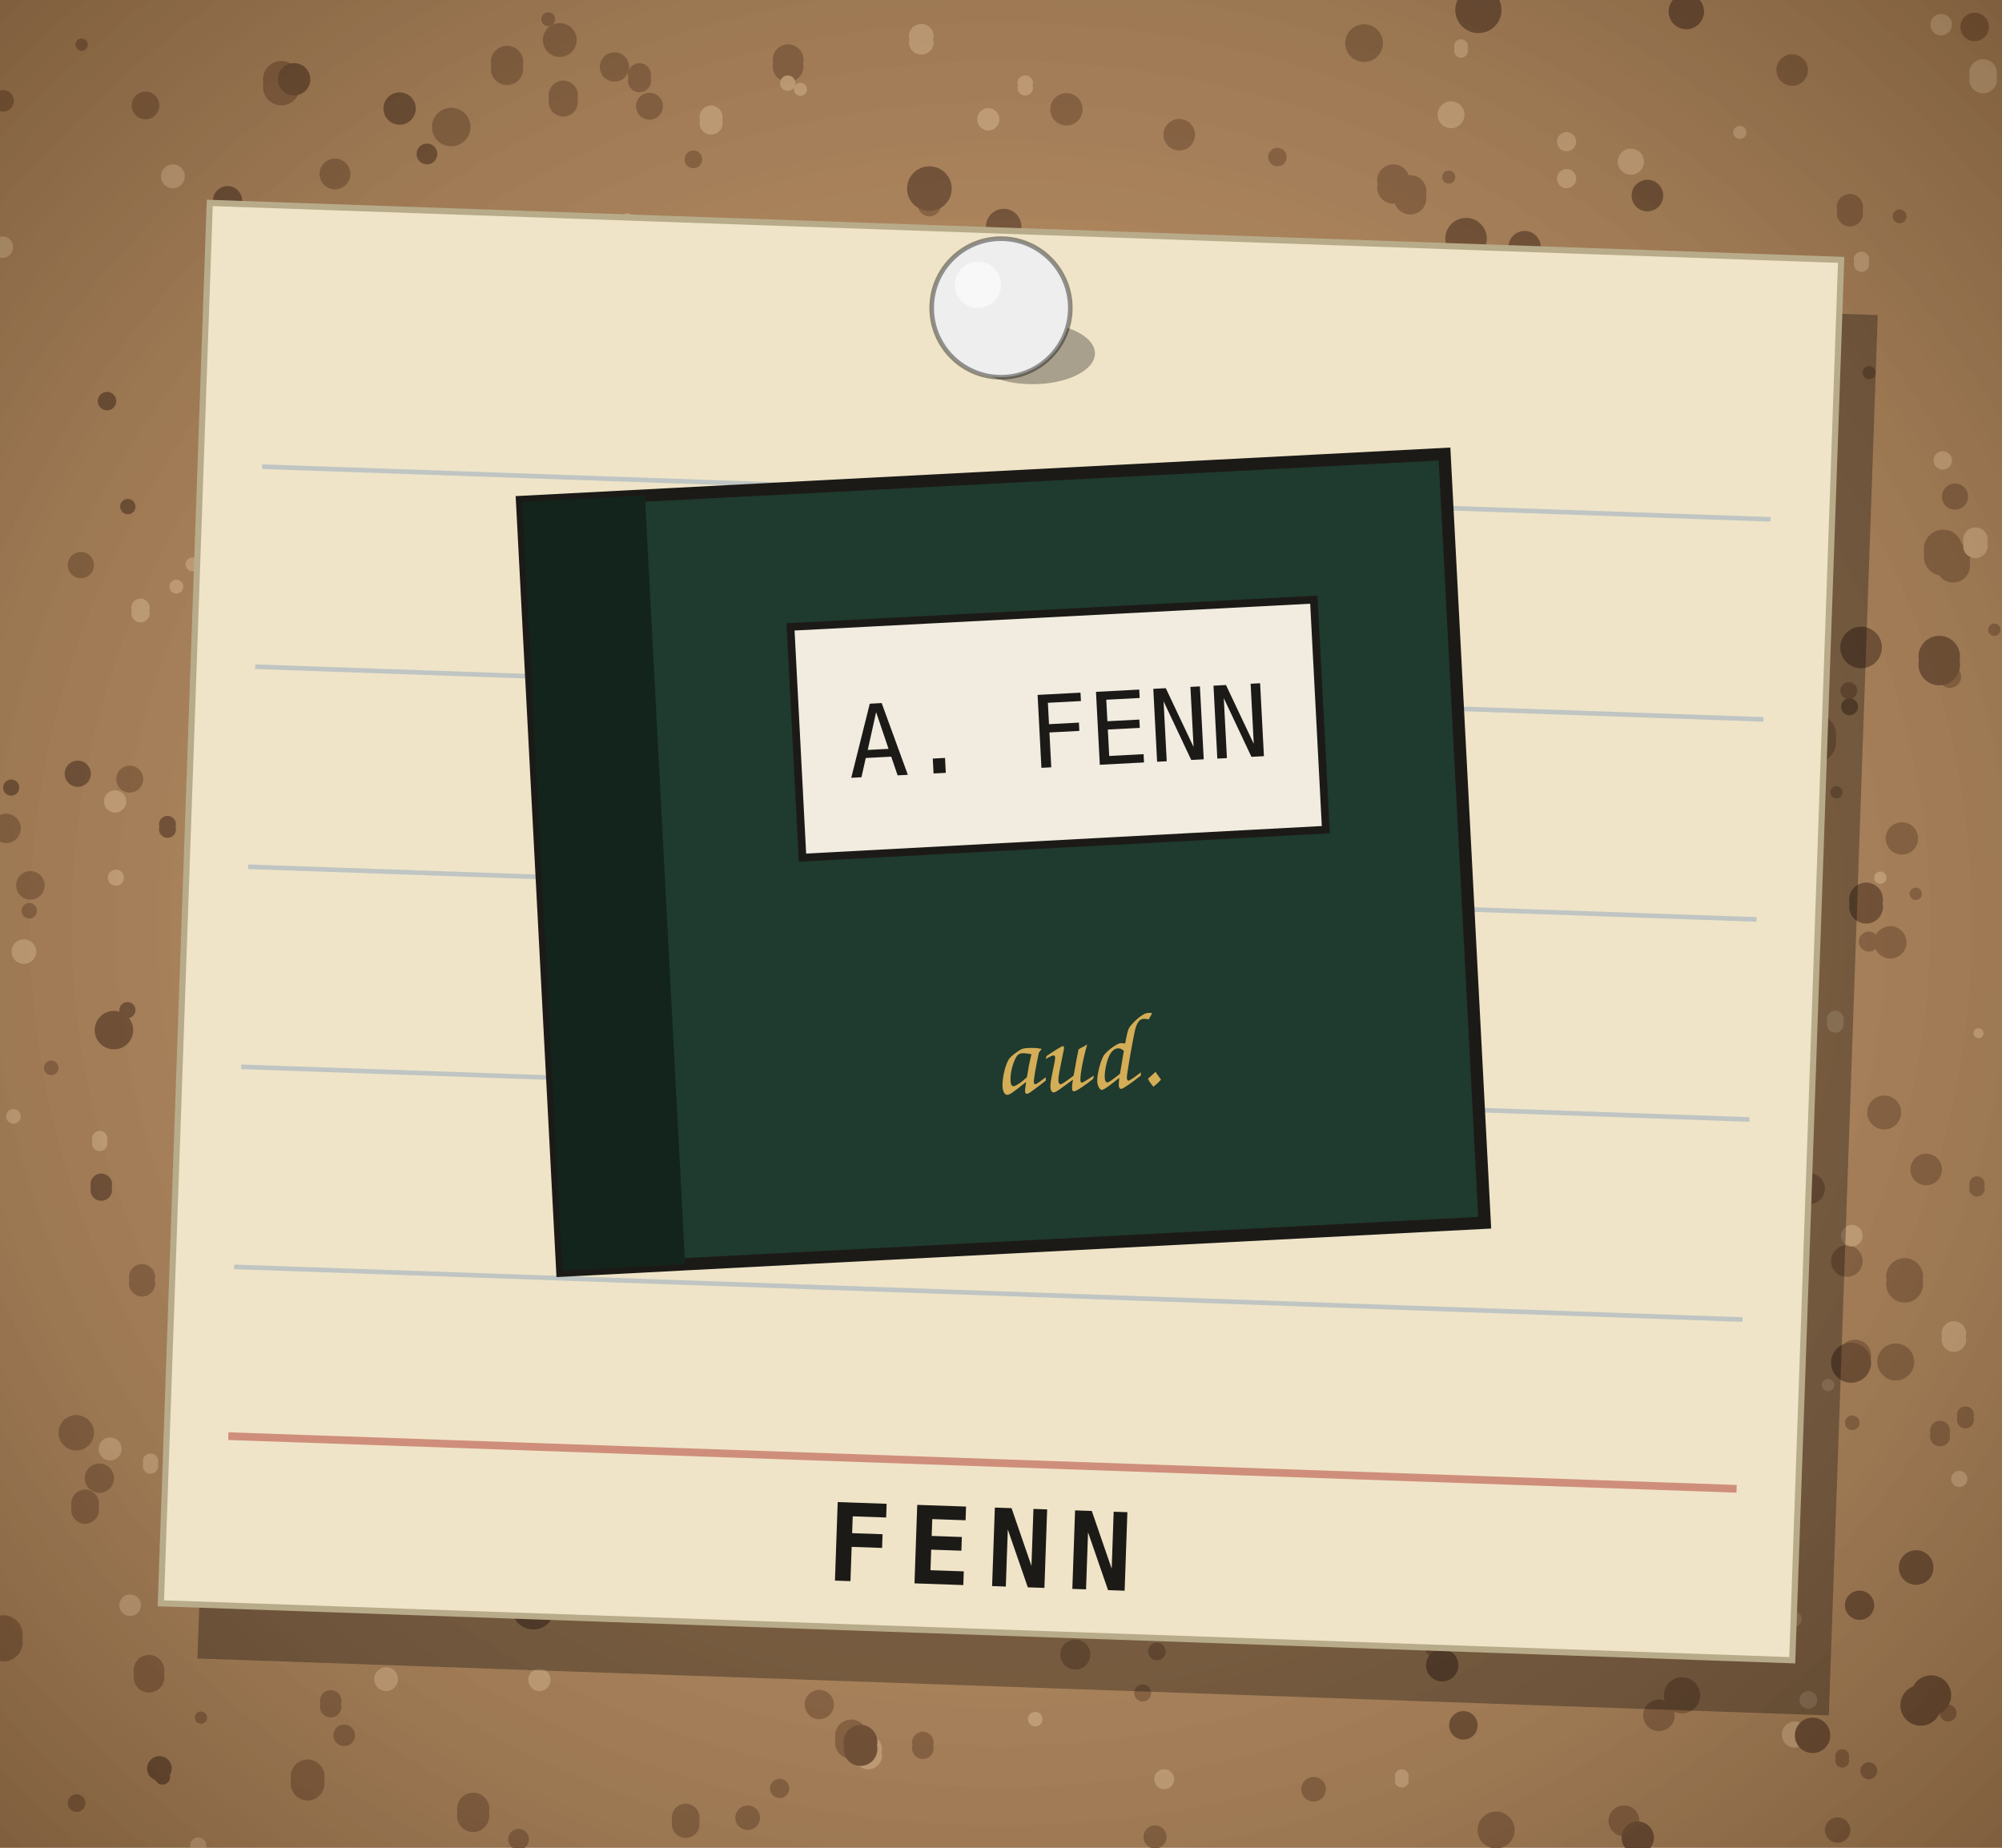
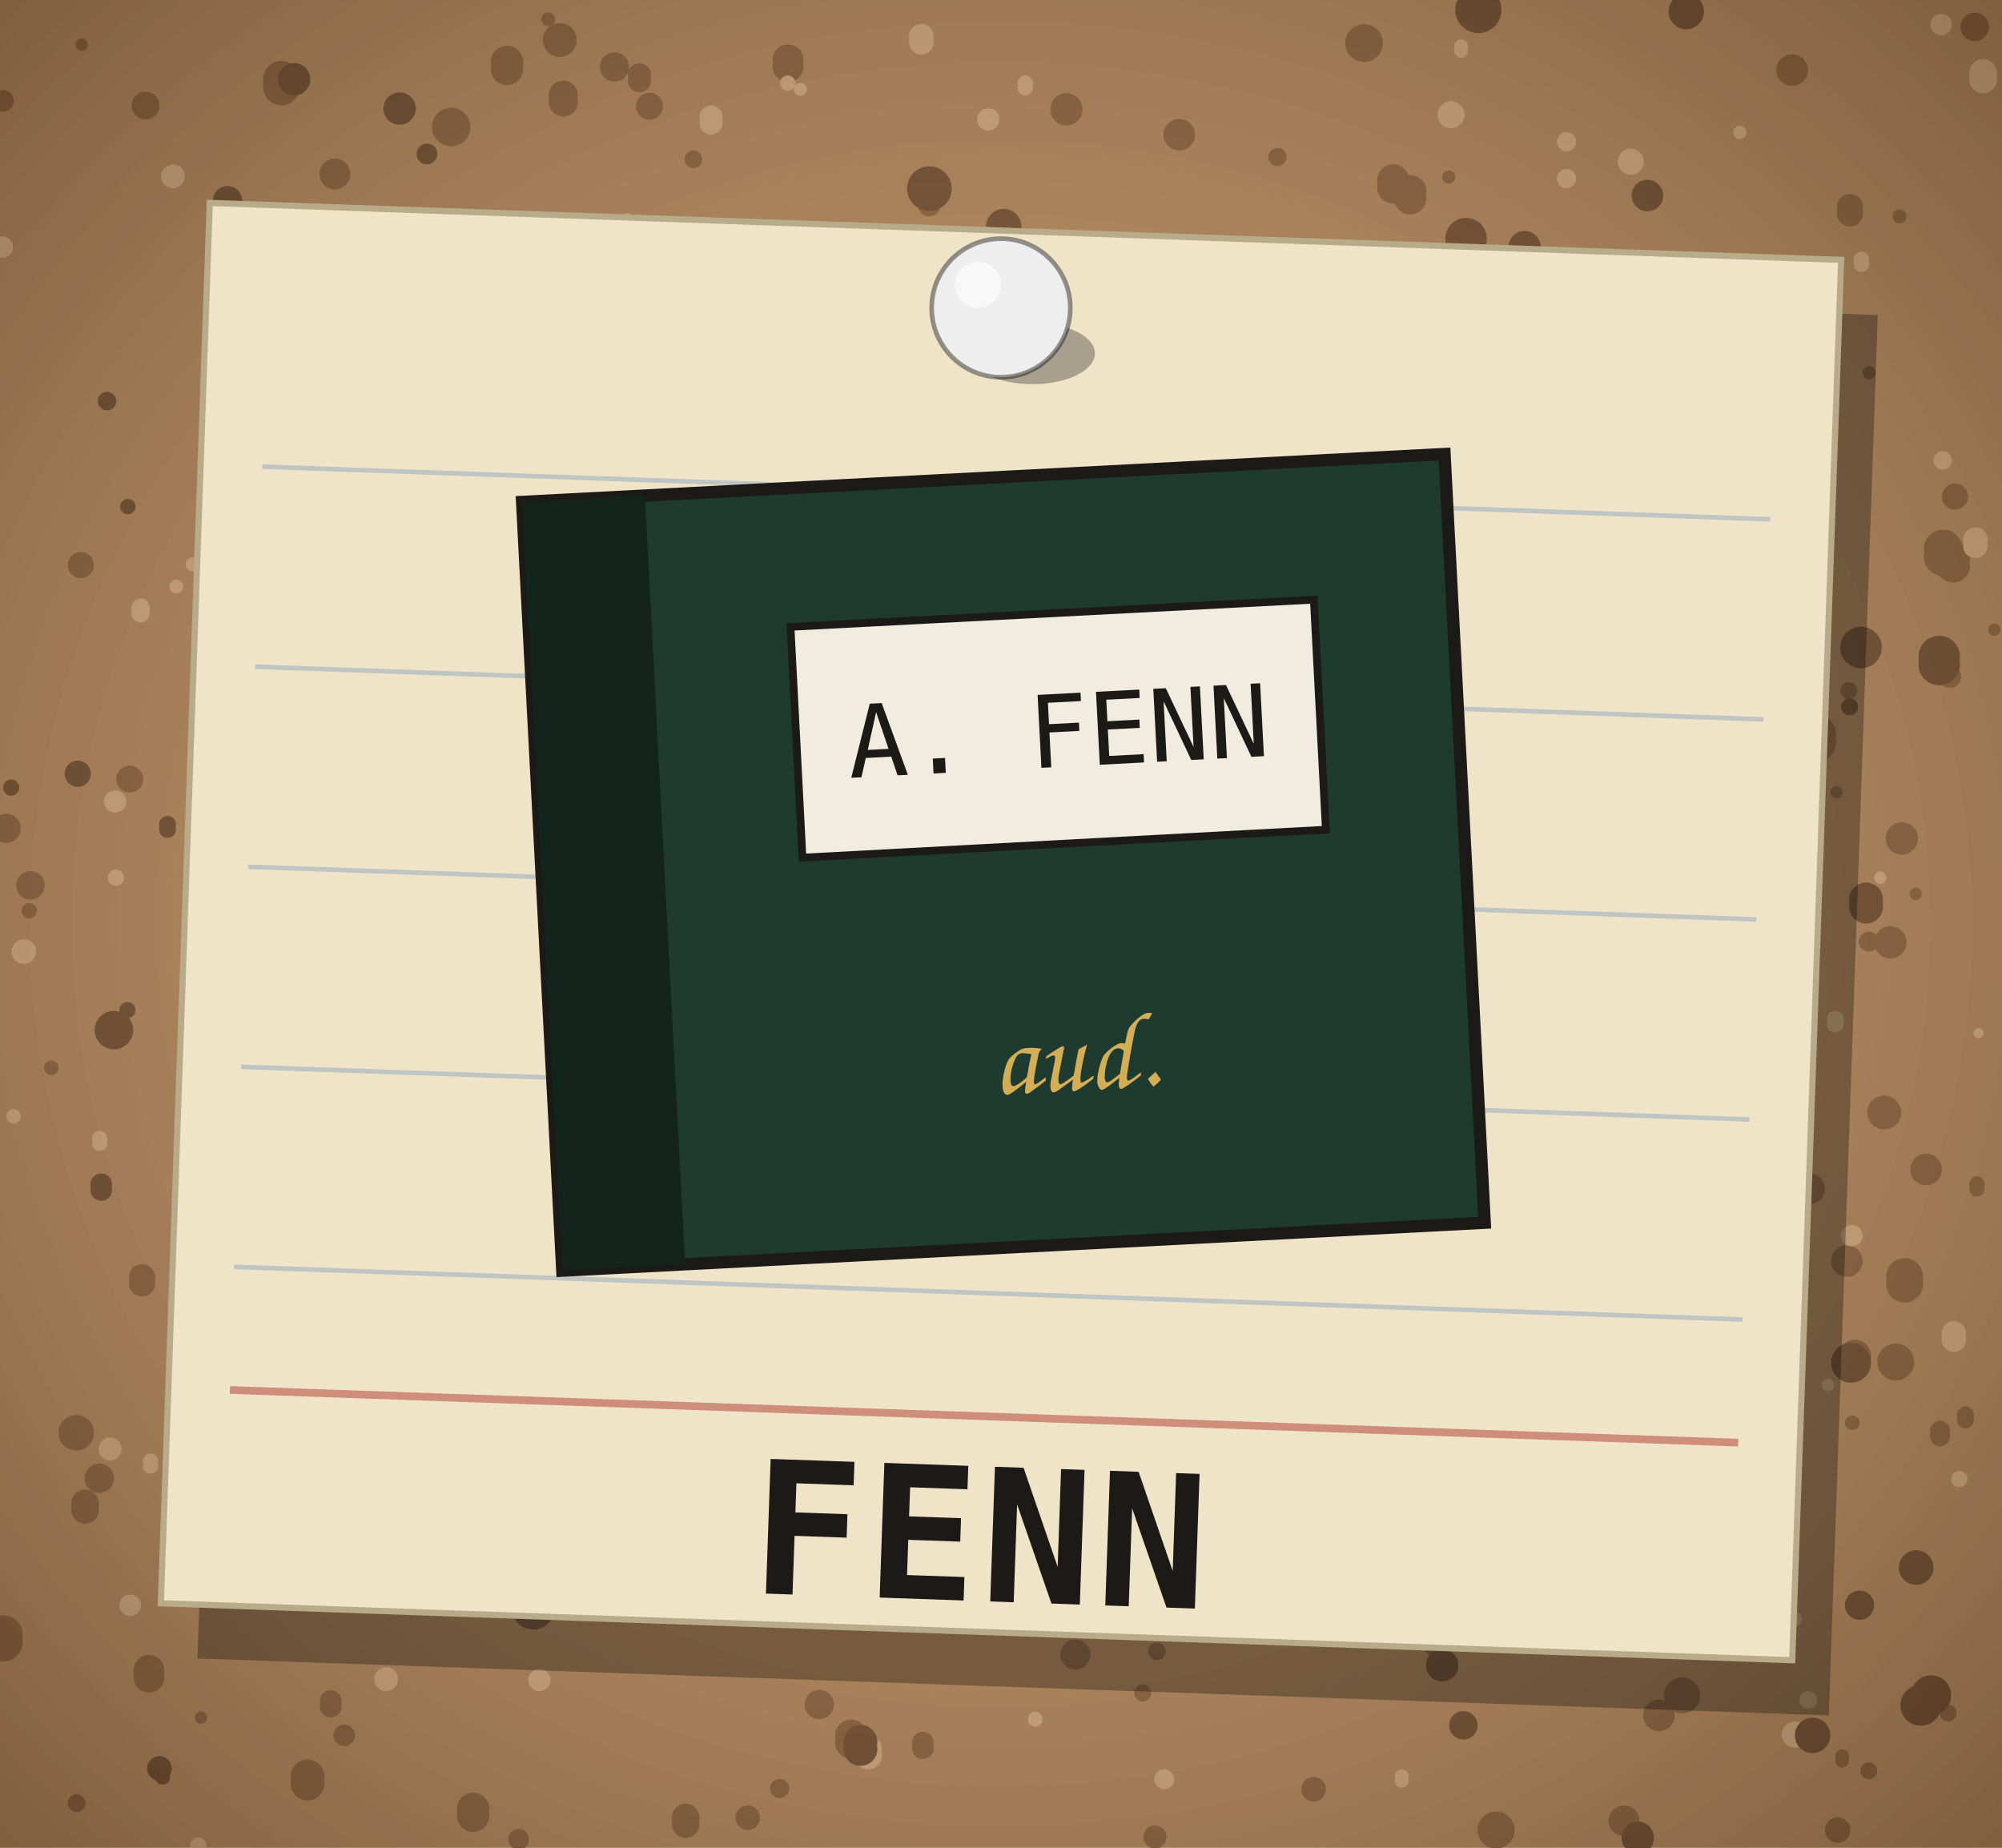
<svg xmlns="http://www.w3.org/2000/svg" viewBox="0 0 260 240" width="260" height="240" role="img" aria-labelledby="pin-fenn-t pin-fenn-d">
  <defs>
    <radialGradient id="pin-fenn-rg1" cx="0.5" cy="0.5" r="0.8">
      <stop offset="0%" stop-color="#fff" stop-opacity="0.1" />
      <stop offset="100%" stop-color="#000" stop-opacity="0.4" />
    </radialGradient>
  </defs>
  <rect x="0" y="0" width="260" height="240" fill="#b5824e" />
  <path d="M147.3,219.9a1.1,1.1 0 1,0 2.2,0a1.1,1.1 0 1,0 -2.2,0M56.1,16.5a2.5,2.5 0 1,0 5,0a2.5,2.5 0 1,0 -5,0M186.4,159a1.8,1.8 0 1,0 3.5,0a1.8,1.8 0 1,0 -3.5,0M142.7,68.5a0.9,0.9 0 1,0 1.7,0a0.9,0.9 0 1,0 -1.7,0M91,183.2a1.7,1.7 0 1,0 3.5,0a1.7,1.7 0 1,0 -3.5,0M132.7,139.5a1.8,1.8 0 1,0 3.5,0a1.8,1.8 0 1,0 -3.5,0M136.4,14.2a2.1,2.1 0 1,0 4.2,0a2.1,2.1 0 1,0 -4.2,0M126.8,148.8a2.3,2.3 0 1,0 4.5,0a2.3,2.3 0 1,0 -4.5,0M245,166.3a2.4,2.4 0 1,0 4.7,0a2.4,2.4 0 1,0 -4.7,0M255.8,154.1a1,1 0 1,0 1.9,0a1,1 0 1,0 -1.9,0M42.3,39.8a1.2,1.2 0 1,0 2.4,0a1.2,1.2 0 1,0 -2.4,0M199.5,167.7a1.4,1.4 0 1,0 2.9,0a1.4,1.4 0 1,0 -2.9,0M161.3,82.5a0.9,0.9 0 1,0 1.8,0a0.9,0.9 0 1,0 -1.8,0M100,232.3a1.2,1.2 0 1,0 2.5,0a1.2,1.2 0 1,0 -2.5,0M2.8,118.3a1,1 0 1,0 2,0a1,1 0 1,0 -2,0M197.5,79.3a1.7,1.7 0 1,0 3.4,0a1.7,1.7 0 1,0 -3.4,0M70.3,2.5a0.9,0.9 0 1,0 1.8,0a0.9,0.9 0 1,0 -1.8,0M101.3,31.4a1.9,1.9 0 1,0 3.9,0a1.9,1.9 0 1,0 -3.9,0M36.2,49.5a2,2 0 1,0 4,0a2,2 0 1,0 -4,0M52.7,36.5a1,1 0 1,0 2.1,0a1,1 0 1,0 -2.1,0M237.7,102.9a0.8,0.8 0 1,0 1.6,0a0.8,0.8 0 1,0 -1.6,0M118.5,226.7a1.4,1.4 0 1,0 2.7,0a1.4,1.4 0 1,0 -2.7,0M60.1,130.6a2.3,2.3 0 1,0 4.7,0a2.3,2.3 0 1,0 -4.7,0M109.5,144.1a0.8,0.8 0 1,0 1.7,0a0.8,0.8 0 1,0 -1.7,0M47.3,193.3a1.3,1.3 0 1,0 2.5,0a1.3,1.3 0 1,0 -2.5,0M160.5,120.6a1.8,1.8 0 1,0 3.7,0a1.8,1.8 0 1,0 -3.7,0M94.1,118.9a1.4,1.4 0 1,0 2.8,0a1.4,1.4 0 1,0 -2.8,0M249.9,71.8a2.5,2.5 0 1,0 4.9,0a2.5,2.5 0 1,0 -4.9,0M38.6,188.3a1.7,1.7 0 1,0 3.3,0a1.7,1.7 0 1,0 -3.3,0M95.1,96.4a2.3,2.3 0 1,0 4.5,0a2.3,2.3 0 1,0 -4.5,0M118.8,100.5a1.6,1.6 0 1,0 3.2,0a1.6,1.6 0 1,0 -3.2,0M-1.1,107.6a1.9,1.9 0 1,0 3.8,0a1.9,1.9 0 1,0 -3.8,0M229,141.7a1.1,1.1 0 1,0 2.2,0a1.1,1.1 0 1,0 -2.2,0M8.8,234.2a1.1,1.1 0 1,0 2.3,0a1.1,1.1 0 1,0 -2.3,0M41.8,60.9a1.5,1.5 0 1,0 2.9,0a1.5,1.5 0 1,0 -2.9,0M209.7,193.7a2,2 0 1,0 4,0a2,2 0 1,0 -4,0M35.8,160.2a2.1,2.1 0 1,0 4.1,0a2.1,2.1 0 1,0 -4.1,0M46.4,103.1a1.2,1.2 0 1,0 2.3,0a1.2,1.2 0 1,0 -2.3,0M182.3,65.9a1.9,1.9 0 1,0 3.8,0a1.9,1.9 0 1,0 -3.8,0M92.6,43.9a1.3,1.3 0 1,0 2.7,0a1.3,1.3 0 1,0 -2.7,0M21.7,197a1.5,1.5 0 1,0 3,0a1.5,1.5 0 1,0 -3,0M242.5,144.5a2.2,2.2 0 1,0 4.4,0a2.2,2.2 0 1,0 -4.4,0M237.8,163.8a2,2 0 1,0 4.1,0a2,2 0 1,0 -4.1,0M41.6,221.3a1.4,1.4 0 1,0 2.7,0a1.4,1.4 0 1,0 -2.7,0M41.5,22.6a2,2 0 1,0 4,0a2,2 0 1,0 -4,0M219.9,71.9a0.8,0.8 0 1,0 1.7,0a0.8,0.8 0 1,0 -1.7,0M230.7,9.1a2,2 0 1,0 4.1,0a2,2 0 1,0 -4.1,0M183.8,164.6a2,2 0 1,0 4.1,0a2,2 0 1,0 -4.1,0M205.6,36.4a2.3,2.3 0 1,0 4.6,0a2.3,2.3 0 1,0 -4.6,0M216.1,220.2a2.3,2.3 0 1,0 4.7,0a2.3,2.3 0 1,0 -4.7,0M152.7,44.5a2.1,2.1 0 1,0 4.2,0a2.1,2.1 0 1,0 -4.2,0M169,232.4a1.6,1.6 0 1,0 3.2,0a1.6,1.6 0 1,0 -3.2,0M232.7,81.8a1,1 0 1,0 1.9,0a1,1 0 1,0 -1.9,0M189.5,75.5a1.6,1.6 0 1,0 3.2,0a1.6,1.6 0 1,0 -3.2,0M132.1,194a1.2,1.2 0 1,0 2.3,0a1.2,1.2 0 1,0 -2.3,0M100.8,95a1.8,1.8 0 1,0 3.6,0a1.8,1.8 0 1,0 -3.6,0M121.7,179.4a1.8,1.8 0 1,0 3.7,0a1.8,1.8 0 1,0 -3.7,0M84.6,79.8a1.6,1.6 0 1,0 3.2,0a1.6,1.6 0 1,0 -3.2,0M9.8,5.8a0.8,0.8 0 1,0 1.6,0a0.8,0.8 0 1,0 -1.6,0M76.4,135a1.6,1.6 0 1,0 3.2,0a1.6,1.6 0 1,0 -3.2,0M254.6,3.5a1.8,1.8 0 1,0 3.7,0a1.8,1.8 0 1,0 -3.7,0M155.8,38.8a1.5,1.5 0 1,0 3,0a1.5,1.5 0 1,0 -3,0M67.6,159.8a2.3,2.3 0 1,0 4.6,0a2.3,2.3 0 1,0 -4.6,0M159.6,108.4a2,2 0 1,0 4,0a2,2 0 1,0 -4,0M34.2,10.8a2.4,2.4 0 1,0 4.7,0a2.4,2.4 0 1,0 -4.7,0M39.1,159.8a1.3,1.3 0 1,0 2.6,0a1.3,1.3 0 1,0 -2.6,0M239,89.7a1.1,1.1 0 1,0 2.2,0a1.1,1.1 0 1,0 -2.2,0M108.5,225.9a2.1,2.1 0 1,0 4.1,0a2.1,2.1 0 1,0 -4.1,0M84.5,171a1.8,1.8 0 1,0 3.6,0a1.8,1.8 0 1,0 -3.6,0M258.2,81.8a0.8,0.8 0 1,0 1.6,0a0.8,0.8 0 1,0 -1.6,0M68.6,36.7a1.4,1.4 0 1,0 2.7,0a1.4,1.4 0 1,0 -2.7,0M233.3,95.9a2.6,2.6 0 1,0 5.1,0a2.6,2.6 0 1,0 -5.1,0M65.2,200.2a1.3,1.3 0 1,0 2.6,0a1.3,1.3 0 1,0 -2.6,0M187.3,23a0.8,0.8 0 1,0 1.7,0a0.8,0.8 0 1,0 -1.7,0M91,123.1a1.5,1.5 0 1,0 3,0a1.5,1.5 0 1,0 -3,0M119.2,26.6a1.5,1.5 0 1,0 3,0a1.5,1.5 0 1,0 -3,0M125.9,44.4a1.2,1.2 0 1,0 2.5,0a1.2,1.2 0 1,0 -2.5,0M238.8,176.1a2.1,2.1 0 1,0 4.2,0a2.1,2.1 0 1,0 -4.2,0M11,192a1.9,1.9 0 1,0 3.8,0a1.9,1.9 0 1,0 -3.8,0M143.9,138.8a1.5,1.5 0 1,0 2.9,0a1.5,1.5 0 1,0 -2.9,0M87.3,236.5a1.8,1.8 0 1,0 3.5,0a1.8,1.8 0 1,0 -3.5,0M134.7,172.4a1.1,1.1 0 1,0 2.3,0a1.1,1.1 0 1,0 -2.3,0M128.7,65.1a1.9,1.9 0 1,0 3.8,0a1.9,1.9 0 1,0 -3.8,0M143.5,161.5a0.9,0.9 0 1,0 1.8,0a0.9,0.9 0 1,0 -1.8,0M66,207a2,2 0 1,0 3.9,0a2,2 0 1,0 -3.9,0M114.1,76.8a2.5,2.5 0 1,0 5.1,0a2.5,2.5 0 1,0 -5.1,0M136,44a0.8,0.8 0 1,0 1.6,0a0.8,0.8 0 1,0 -1.6,0M245.8,28.1a0.9,0.9 0 1,0 1.8,0a0.9,0.9 0 1,0 -1.8,0M91,112.2a2,2 0 1,0 4,0a2,2 0 1,0 -4,0M164.7,20.4a1.2,1.2 0 1,0 2.4,0a1.2,1.2 0 1,0 -2.4,0M137.5,59.2a0.9,0.9 0 1,0 1.8,0a0.9,0.9 0 1,0 -1.8,0M157.7,61.7a2.5,2.5 0 1,0 5.1,0a2.5,2.5 0 1,0 -5.1,0M100.4,8.2a2,2 0 1,0 3.9,0a2,2 0 1,0 -3.9,0M250.7,186.2a1.3,1.3 0 1,0 2.5,0a1.3,1.3 0 1,0 -2.5,0M239.6,184.8a0.9,0.9 0 1,0 1.9,0a0.9,0.9 0 1,0 -1.9,0M88.9,20.7a1.1,1.1 0 1,0 2.3,0a1.1,1.1 0 1,0 -2.3,0M47.3,29a1.4,1.4 0 1,0 2.8,0a1.4,1.4 0 1,0 -2.8,0M71.3,12.8a1.9,1.9 0 1,0 3.7,0a1.9,1.9 0 1,0 -3.7,0M191.9,237.7a2.4,2.4 0 1,0 4.8,0a2.4,2.4 0 1,0 -4.8,0M9.3,195.7a1.8,1.8 0 1,0 3.5,0a1.8,1.8 0 1,0 -3.5,0M66,238.9a1.3,1.3 0 1,0 2.7,0a1.3,1.3 0 1,0 -2.7,0M252,69.9a1,1 0 1,0 2,0a1,1 0 1,0 -2,0M252.2,64.5a1.7,1.7 0 1,0 3.4,0a1.7,1.7 0 1,0 -3.4,0M251.5,73a2.2,2.2 0 1,0 4.3,0a2.2,2.2 0 1,0 -4.3,0M185.1,214.2a0.8,0.8 0 1,0 1.7,0a0.8,0.8 0 1,0 -1.7,0M203.9,116.6a2.6,2.6 0 1,0 5.1,0a2.6,2.6 0 1,0 -5.1,0M226.8,127.7a2.6,2.6 0 1,0 5.2,0a2.6,2.6 0 1,0 -5.2,0M187.5,162.2a2.3,2.3 0 1,0 4.7,0a2.3,2.3 0 1,0 -4.7,0M48,96.1a2.2,2.2 0 1,0 4.5,0a2.2,2.2 0 1,0 -4.5,0M69.3,136a1.4,1.4 0 1,0 2.9,0a1.4,1.4 0 1,0 -2.9,0M17.4,217.4a2,2 0 1,0 3.9,0a2,2 0 1,0 -3.9,0M15.1,101.2a1.7,1.7 0 1,0 3.5,0a1.7,1.7 0 1,0 -3.5,0M37.8,231.2a2.2,2.2 0 1,0 4.3,0a2.2,2.2 0 1,0 -4.3,0M89.1,133.8a0.9,0.9 0 1,0 1.8,0a0.9,0.9 0 1,0 -1.8,0M77.9,8.7a1.9,1.9 0 1,0 3.8,0a1.9,1.9 0 1,0 -3.8,0M233,154.4a2,2 0 1,0 4,0a2,2 0 1,0 -4,0M52,119.2a1.4,1.4 0 1,0 2.9,0a1.4,1.4 0 1,0 -2.9,0M191.1,199a1.4,1.4 0 1,0 2.8,0a1.4,1.4 0 1,0 -2.8,0M233.2,97.2a1.7,1.7 0 1,0 3.4,0a1.7,1.7 0 1,0 -3.4,0M2.1,115a1.8,1.8 0 1,0 3.7,0a1.8,1.8 0 1,0 -3.7,0M162.8,161.7a1.5,1.5 0 1,0 3,0a1.5,1.5 0 1,0 -3,0M139.8,194.3a1.7,1.7 0 1,0 3.4,0a1.7,1.7 0 1,0 -3.4,0M115,78.3a2,2 0 1,0 4,0a2,2 0 1,0 -4,0M237,237.7a1.6,1.6 0 1,0 3.3,0a1.6,1.6 0 1,0 -3.3,0M241.6,230a1.1,1.1 0 1,0 2.2,0a1.1,1.1 0 1,0 -2.2,0M55.7,193.3a1.1,1.1 0 1,0 2.3,0a1.1,1.1 0 1,0 -2.3,0M65.5,207.4a1.8,1.8 0 1,0 3.6,0a1.8,1.8 0 1,0 -3.6,0M95.3,174.9a1.2,1.2 0 1,0 2.4,0a1.2,1.2 0 1,0 -2.4,0M59.5,89.4a1.3,1.3 0 1,0 2.5,0a1.3,1.3 0 1,0 -2.5,0M84.4,35a1.1,1.1 0 1,0 2.3,0a1.1,1.1 0 1,0 -2.3,0M195.1,93.5a2.3,2.3 0 1,0 4.7,0a2.3,2.3 0 1,0 -4.7,0M104.5,221.4a1.9,1.9 0 1,0 3.8,0a1.9,1.9 0 1,0 -3.8,0M141.1,158.1a1.2,1.2 0 1,0 2.3,0a1.2,1.2 0 1,0 -2.3,0M243.4,122.4a2.1,2.1 0 1,0 4.2,0a2.1,2.1 0 1,0 -4.2,0M73.7,72.9a2.6,2.6 0 1,0 5.1,0a2.6,2.6 0 1,0 -5.1,0M135,164.6a1.5,1.5 0 1,0 2.9,0a1.5,1.5 0 1,0 -2.9,0M74.5,131.6a2.6,2.6 0 1,0 5.2,0a2.6,2.6 0 1,0 -5.2,0M81.6,10.1a1.5,1.5 0 1,0 2.9,0a1.5,1.5 0 1,0 -2.9,0M241.9,48.4a0.8,0.8 0 1,0 1.7,0a0.8,0.8 0 1,0 -1.7,0M168.6,93.9a2.4,2.4 0 1,0 4.8,0a2.4,2.4 0 1,0 -4.8,0M254.2,184.1a1.1,1.1 0 1,0 2.1,0a1.1,1.1 0 1,0 -2.1,0M106.2,144.1a1.1,1.1 0 1,0 2.3,0a1.1,1.1 0 1,0 -2.3,0M43.3,225.4a1.4,1.4 0 1,0 2.8,0a1.4,1.4 0 1,0 -2.8,0M251.9,222.5a1.1,1.1 0 1,0 2.2,0a1.1,1.1 0 1,0 -2.2,0M50,108.2a2.5,2.5 0 1,0 4.9,0a2.5,2.5 0 1,0 -4.9,0M238.4,228.4a0.9,0.9 0 1,0 1.7,0a0.9,0.9 0 1,0 -1.7,0M151.1,17.5a2,2 0 1,0 4.1,0a2,2 0 1,0 -4.1,0M104.2,167.8a1.8,1.8 0 1,0 3.6,0a1.8,1.8 0 1,0 -3.6,0M100.7,204.1a1.3,1.3 0 1,0 2.6,0a1.3,1.3 0 1,0 -2.6,0M143.6,80.9a1.7,1.7 0 1,0 3.4,0a1.7,1.7 0 1,0 -3.4,0M85.2,143.7a1,1 0 1,0 2,0a1,1 0 1,0 -2,0M119.4,209a1.2,1.2 0 1,0 2.5,0a1.2,1.2 0 1,0 -2.5,0M-1,13.1a1.4,1.4 0 1,0 2.8,0a1.4,1.4 0 1,0 -2.8,0M183.3,41.4a2.2,2.2 0 1,0 4.5,0a2.2,2.2 0 1,0 -4.5,0M30.8,44a1.4,1.4 0 1,0 2.8,0a1.4,1.4 0 1,0 -2.8,0M43.1,75.6a2.3,2.3 0 1,0 4.7,0a2.3,2.3 0 1,0 -4.7,0M37.5,191a1.9,1.9 0 1,0 3.9,0a1.9,1.9 0 1,0 -3.9,0M151.6,132.8a2.6,2.6 0 1,0 5.1,0a2.6,2.6 0 1,0 -5.1,0M63.8,8.5a2.1,2.1 0 1,0 4.1,0a2.1,2.1 0 1,0 -4.1,0M5.7,138.7a0.9,0.9 0 1,0 1.9,0a0.9,0.9 0 1,0 -1.9,0M159.2,99.9a2.1,2.1 0 1,0 4.3,0a2.1,2.1 0 1,0 -4.3,0M213.4,222.8a2,2 0 1,0 4.1,0a2,2 0 1,0 -4.1,0M79.2,134.8a2.4,2.4 0 1,0 4.9,0a2.4,2.4 0 1,0 -4.9,0M170.7,118.9a1.3,1.3 0 1,0 2.5,0a1.3,1.3 0 1,0 -2.5,0M181.1,25.3a2.1,2.1 0 1,0 4.1,0a2.1,2.1 0 1,0 -4.1,0M244.9,108.9a2.1,2.1 0 1,0 4.2,0a2.1,2.1 0 1,0 -4.2,0M17.1,13.7a1.8,1.8 0 1,0 3.6,0a1.8,1.8 0 1,0 -3.6,0M53,176.1a1.3,1.3 0 1,0 2.7,0a1.3,1.3 0 1,0 -2.7,0M148.5,238.6a1.5,1.5 0 1,0 3,0a1.5,1.5 0 1,0 -3,0M59.4,235.4a2.1,2.1 0 1,0 4.1,0a2.1,2.1 0 1,0 -4.1,0M-2,212.8a2.5,2.5 0 1,0 4.9,0a2.5,2.5 0 1,0 -4.9,0M174.7,5.6a2.4,2.4 0 1,0 4.9,0a2.4,2.4 0 1,0 -4.9,0M52.3,85.4a2.6,2.6 0 1,0 5.2,0a2.6,2.6 0 1,0 -5.2,0M163.4,63.5a1.8,1.8 0 1,0 3.6,0a1.8,1.8 0 1,0 -3.6,0M219.5,143.2a1.9,1.9 0 1,0 3.8,0a1.9,1.9 0 1,0 -3.8,0M125.9,205.6a1.2,1.2 0 1,0 2.5,0a1.2,1.2 0 1,0 -2.5,0M241.4,122.3a1.3,1.3 0 1,0 2.6,0a1.3,1.3 0 1,0 -2.6,0M137.7,214.9a1.9,1.9 0 1,0 3.9,0a1.9,1.9 0 1,0 -3.9,0M67,129.1a1.7,1.7 0 1,0 3.4,0a1.7,1.7 0 1,0 -3.4,0M58.9,143.4a1.7,1.7 0 1,0 3.5,0a1.7,1.7 0 1,0 -3.5,0M16.8,166.3a1.7,1.7 0 1,0 3.3,0a1.7,1.7 0 1,0 -3.3,0M243.8,176.9a2.4,2.4 0 1,0 4.8,0a2.4,2.4 0 1,0 -4.8,0M208.9,236.5a2,2 0 1,0 4,0a2,2 0 1,0 -4,0M72.2,195.3a2.4,2.4 0 1,0 4.7,0a2.4,2.4 0 1,0 -4.7,0M118.2,119.4a1.9,1.9 0 1,0 3.8,0a1.9,1.9 0 1,0 -3.8,0M34.8,161.8a1.6,1.6 0 1,0 3.1,0a1.6,1.6 0 1,0 -3.1,0M251.8,87.9a1.4,1.4 0 1,0 2.9,0a1.4,1.4 0 1,0 -2.9,0M169,48.4a1,1 0 1,0 1.9,0a1,1 0 1,0 -1.9,0M169,108.7a0.9,0.9 0 1,0 1.8,0a0.9,0.9 0 1,0 -1.8,0M153.2,42.1a2.3,2.3 0 1,0 4.5,0a2.3,2.3 0 1,0 -4.5,0M149.1,214.5a1.1,1.1 0 1,0 2.3,0a1.1,1.1 0 1,0 -2.3,0M70.5,5.2a2.2,2.2 0 1,0 4.4,0a2.2,2.2 0 1,0 -4.4,0M95.5,236.1a1.6,1.6 0 1,0 3.2,0a1.6,1.6 0 1,0 -3.2,0M184.5,196.9a2.1,2.1 0 1,0 4.3,0a2.1,2.1 0 1,0 -4.3,0M184.6,52.9a1.3,1.3 0 1,0 2.7,0a1.3,1.3 0 1,0 -2.7,0M7.6,186.1a2.3,2.3 0 1,0 4.6,0a2.3,2.3 0 1,0 -4.6,0M248,116.1a0.8,0.8 0 1,0 1.6,0a0.8,0.8 0 1,0 -1.6,0M248.1,151.9a2,2 0 1,0 4.1,0a2,2 0 1,0 -4.1,0M195.4,151.1a2.5,2.5 0 1,0 5.1,0a2.5,2.5 0 1,0 -5.1,0M25.3,223.1a0.8,0.8 0 1,0 1.6,0a0.8,0.8 0 1,0 -1.6,0M63.4,71.4a1.2,1.2 0 1,0 2.4,0a1.2,1.2 0 1,0 -2.4,0M194.6,136.8a2.2,2.2 0 1,0 4.4,0a2.2,2.2 0 1,0 -4.4,0M157.4,208.4a1.8,1.8 0 1,0 3.5,0a1.8,1.8 0 1,0 -3.5,0M229.1,114.4a1.5,1.5 0 1,0 3.1,0a1.5,1.5 0 1,0 -3.1,0M82.6,13.8a1.7,1.7 0 1,0 3.5,0a1.7,1.7 0 1,0 -3.5,0M106.7,173.7a1.7,1.7 0 1,0 3.3,0a1.7,1.7 0 1,0 -3.3,0M210.9,166.3a2.3,2.3 0 1,0 4.5,0a2.3,2.3 0 1,0 -4.5,0M238.6,27.3a1.7,1.7 0 1,0 3.3,0a1.7,1.7 0 1,0 -3.3,0M33.2,200.1a1.3,1.3 0 1,0 2.6,0a1.3,1.3 0 1,0 -2.6,0M93.3,151.8a1.9,1.9 0 1,0 3.8,0a1.9,1.9 0 1,0 -3.8,0M129.8,192.2a0.9,0.9 0 1,0 1.8,0a0.9,0.9 0 1,0 -1.8,0M158.2,134a1.7,1.7 0 1,0 3.5,0a1.7,1.7 0 1,0 -3.5,0M8.8,73.4a1.7,1.7 0 1,0 3.4,0a1.7,1.7 0 1,0 -3.4,0M178.9,23.9a2.1,2.1 0 1,0 4.1,0a2.1,2.1 0 1,0 -4.1,0" fill="#8a5a30" />
  <path d="M196.5,83a1,1 0 1,0 2.1,0a1,1 0 1,0 -2.1,0M101.3,10.8a1,1 0 1,0 2,0a1,1 0 1,0 -2,0M68.6,218.2a1.4,1.4 0 1,0 2.9,0a1.4,1.4 0 1,0 -2.9,0M125,108.2a1.2,1.2 0 1,0 2.4,0a1.2,1.2 0 1,0 -2.4,0M184.4,196.4a0.7,0.7 0 1,0 1.3,0a0.7,0.7 0 1,0 -1.3,0M88.4,92.2a1,1 0 1,0 2,0a1,1 0 1,0 -2,0M80.7,28.5a0.8,0.8 0 1,0 1.6,0a0.8,0.8 0 1,0 -1.6,0M215.5,73.3a1.6,1.6 0 1,0 3.2,0a1.6,1.6 0 1,0 -3.2,0M229.4,84.7a1.3,1.3 0 1,0 2.6,0a1.3,1.3 0 1,0 -2.6,0M251.1,59.8a1.2,1.2 0 1,0 2.4,0a1.2,1.2 0 1,0 -2.4,0M253.4,192.1a1,1 0 1,0 2.1,0a1,1 0 1,0 -2.1,0M133.5,223.3a0.9,0.9 0 1,0 1.9,0a0.9,0.9 0 1,0 -1.9,0M126.9,15.5a1.4,1.4 0 1,0 2.9,0a1.4,1.4 0 1,0 -2.9,0M35.8,78.9a1.4,1.4 0 1,0 2.9,0a1.4,1.4 0 1,0 -2.9,0M255,70.5a1.6,1.6 0 1,0 3.1,0a1.6,1.6 0 1,0 -3.1,0M40.9,141.5a0.6,0.6 0 1,0 1.3,0a0.6,0.6 0 1,0 -1.3,0M230.7,180.5a1,1 0 1,0 2,0a1,1 0 1,0 -2,0M156.9,122.3a1.4,1.4 0 1,0 2.8,0a1.4,1.4 0 1,0 -2.8,0M224.9,61.4a1.3,1.3 0 1,0 2.6,0a1.3,1.3 0 1,0 -2.6,0M-1.1,32.1a1.4,1.4 0 1,0 2.8,0a1.4,1.4 0 1,0 -2.8,0M175.8,139.9a1.3,1.3 0 1,0 2.7,0a1.3,1.3 0 1,0 -2.7,0M190.5,135.4a1.3,1.3 0 1,0 2.7,0a1.3,1.3 0 1,0 -2.7,0M164,209a1.7,1.7 0 1,0 3.5,0a1.7,1.7 0 1,0 -3.5,0M255.8,9.9a1.8,1.8 0 1,0 3.5,0a1.8,1.8 0 1,0 -3.5,0M209.8,174.2a1.2,1.2 0 1,0 2.3,0a1.2,1.2 0 1,0 -2.3,0M95.4,51.7a1.3,1.3 0 1,0 2.5,0a1.3,1.3 0 1,0 -2.5,0M236.6,179.9a0.8,0.8 0 1,0 1.6,0a0.8,0.8 0 1,0 -1.6,0M240.8,34a1,1 0 1,0 1.9,0a1,1 0 1,0 -1.9,0M176.2,110.2a1.3,1.3 0 1,0 2.5,0a1.3,1.3 0 1,0 -2.5,0M187.7,183.1a0.9,0.9 0 1,0 1.7,0a0.9,0.9 0 1,0 -1.7,0M194.2,206.6a1,1 0 1,0 1.9,0a1,1 0 1,0 -1.9,0M15.5,208.5a1.4,1.4 0 1,0 2.8,0a1.4,1.4 0 1,0 -2.8,0M153.9,153.1a1.5,1.5 0 1,0 2.9,0a1.5,1.5 0 1,0 -2.9,0M149.9,231.1a1.3,1.3 0 1,0 2.6,0a1.3,1.3 0 1,0 -2.6,0M84,98.9a0.8,0.8 0 1,0 1.7,0a0.8,0.8 0 1,0 -1.7,0M178.7,207.2a1.7,1.7 0 1,0 3.4,0a1.7,1.7 0 1,0 -3.4,0M42.4,132.3a0.8,0.8 0 1,0 1.7,0a0.8,0.8 0 1,0 -1.7,0M232,210.3a1,1 0 1,0 2,0a1,1 0 1,0 -2,0M13.5,104.1a1.4,1.4 0 1,0 2.9,0a1.4,1.4 0 1,0 -2.9,0M100.3,140.5a1,1 0 1,0 2.1,0a1,1 0 1,0 -2.1,0M103.1,11.6a0.8,0.8 0 1,0 1.7,0a0.8,0.8 0 1,0 -1.7,0M1.5,123.6a1.6,1.6 0 1,0 3.2,0a1.6,1.6 0 1,0 -3.2,0M193.8,96.4a0.9,0.9 0 1,0 1.9,0a0.9,0.9 0 1,0 -1.9,0M32.6,39.8a1.5,1.5 0 1,0 3.1,0a1.5,1.5 0 1,0 -3.1,0M202,158.7a0.6,0.6 0 1,0 1.2,0a0.6,0.6 0 1,0 -1.2,0M138.9,191.8a1.3,1.3 0 1,0 2.7,0a1.3,1.3 0 1,0 -2.7,0M80,112.3a1.5,1.5 0 1,0 3,0a1.5,1.5 0 1,0 -3,0M43.3,203.2a1.7,1.7 0 1,0 3.4,0a1.7,1.7 0 1,0 -3.4,0M197.2,166.9a1.6,1.6 0 1,0 3.3,0a1.6,1.6 0 1,0 -3.3,0M224.3,62.8a1.7,1.7 0 1,0 3.4,0a1.7,1.7 0 1,0 -3.4,0M0.8,145a0.9,0.9 0 1,0 1.9,0a0.9,0.9 0 1,0 -1.9,0M90.9,15.6a1.5,1.5 0 1,0 2.9,0a1.5,1.5 0 1,0 -2.9,0M162.3,209.2a1.8,1.8 0 1,0 3.5,0a1.8,1.8 0 1,0 -3.5,0M72.5,193.6a1.5,1.5 0 1,0 3,0a1.5,1.5 0 1,0 -3,0M126.4,148.9a1.5,1.5 0 1,0 2.9,0a1.5,1.5 0 1,0 -2.9,0M188.9,6.3a0.9,0.9 0 1,0 1.7,0a0.9,0.9 0 1,0 -1.7,0M173,124.2a1.2,1.2 0 1,0 2.4,0a1.2,1.2 0 1,0 -2.4,0M157.8,96.4a1.2,1.2 0 1,0 2.5,0a1.2,1.2 0 1,0 -2.5,0M36,199.1a1.3,1.3 0 1,0 2.7,0a1.3,1.3 0 1,0 -2.7,0M162.3,146.2a0.9,0.9 0 1,0 1.7,0a0.9,0.9 0 1,0 -1.7,0M20.9,22.9a1.5,1.5 0 1,0 3.1,0a1.5,1.5 0 1,0 -3.1,0M202.2,23.2a1.2,1.2 0 1,0 2.5,0a1.2,1.2 0 1,0 -2.5,0M225.1,17.2a0.8,0.8 0 1,0 1.7,0a0.8,0.8 0 1,0 -1.7,0M24.7,239.7a1,1 0 1,0 2.1,0a1,1 0 1,0 -2.1,0M165.9,73.1a1.7,1.7 0 1,0 3.5,0a1.7,1.7 0 1,0 -3.5,0M212.9,135.5a0.9,0.9 0 1,0 1.8,0a0.9,0.9 0 1,0 -1.8,0M197.2,108.7a1.1,1.1 0 1,0 2.3,0a1.1,1.1 0 1,0 -2.3,0M109.9,40.8a1.7,1.7 0 1,0 3.4,0a1.7,1.7 0 1,0 -3.4,0M35.2,172.9a1,1 0 1,0 2,0a1,1 0 1,0 -2,0M195.4,93.4a1,1 0 1,0 2,0a1,1 0 1,0 -2,0M250.7,3.2a1.4,1.4 0 1,0 2.8,0a1.4,1.4 0 1,0 -2.8,0M228.9,105.3a0.6,0.6 0 1,0 1.2,0a0.6,0.6 0 1,0 -1.2,0M56.4,71.7a0.9,0.9 0 1,0 1.8,0a0.9,0.9 0 1,0 -1.8,0M181.3,66.8a1.8,1.8 0 1,0 3.6,0a1.8,1.8 0 1,0 -3.6,0M37.7,169.7a1.6,1.6 0 1,0 3.2,0a1.6,1.6 0 1,0 -3.2,0M31.1,30.3a1.2,1.2 0 1,0 2.4,0a1.2,1.2 0 1,0 -2.4,0M18.6,190.1a1,1 0 1,0 1.9,0a1,1 0 1,0 -1.9,0M72.4,149.1a1.2,1.2 0 1,0 2.4,0a1.2,1.2 0 1,0 -2.4,0M22,76.2a0.9,0.9 0 1,0 1.8,0a0.9,0.9 0 1,0 -1.8,0M88.2,205.7a1.8,1.8 0 1,0 3.5,0a1.8,1.8 0 1,0 -3.5,0M239.1,160.5a1.4,1.4 0 1,0 2.8,0a1.4,1.4 0 1,0 -2.8,0M252.2,173.6a1.6,1.6 0 1,0 3.1,0a1.6,1.6 0 1,0 -3.1,0M97.6,85a1.4,1.4 0 1,0 2.8,0a1.4,1.4 0 1,0 -2.8,0M219.1,51.9a1.2,1.2 0 1,0 2.4,0a1.2,1.2 0 1,0 -2.4,0M99.5,122.4a0.9,0.9 0 1,0 1.9,0a0.9,0.9 0 1,0 -1.9,0M243.4,114a0.8,0.8 0 1,0 1.6,0a0.8,0.8 0 1,0 -1.6,0M14,114a1,1 0 1,0 2.1,0a1,1 0 1,0 -2.1,0M97.2,186.7a1.3,1.3 0 1,0 2.7,0a1.3,1.3 0 1,0 -2.7,0M129.3,83.6a0.7,0.7 0 1,0 1.5,0a0.7,0.7 0 1,0 -1.5,0M233.7,220.8a1.1,1.1 0 1,0 2.3,0a1.1,1.1 0 1,0 -2.3,0M24.1,73.3a0.9,0.9 0 1,0 1.8,0a0.9,0.9 0 1,0 -1.8,0M111.7,43.6a1.8,1.8 0 1,0 3.5,0a1.8,1.8 0 1,0 -3.5,0M151.2,196.5a1.3,1.3 0 1,0 2.5,0a1.3,1.3 0 1,0 -2.5,0M69.7,64.5a1.3,1.3 0 1,0 2.5,0a1.3,1.3 0 1,0 -2.5,0M186.7,14.9a1.7,1.7 0 1,0 3.5,0a1.7,1.7 0 1,0 -3.5,0M237.3,132.7a1.1,1.1 0 1,0 2.1,0a1.1,1.1 0 1,0 -2.1,0M99.4,96.2a0.6,0.6 0 1,0 1.2,0a0.6,0.6 0 1,0 -1.2,0M53.1,142.2a0.8,0.8 0 1,0 1.7,0a0.8,0.8 0 1,0 -1.7,0M66.2,30.9a1.2,1.2 0 1,0 2.4,0a1.2,1.2 0 1,0 -2.4,0M181.4,95.4a1.5,1.5 0 1,0 2.9,0a1.5,1.5 0 1,0 -2.9,0M70.7,51.2a1.4,1.4 0 1,0 2.7,0a1.4,1.4 0 1,0 -2.7,0M48.6,127.3a1.4,1.4 0 1,0 2.9,0a1.4,1.4 0 1,0 -2.9,0M146.7,59.1a1.5,1.5 0 1,0 3,0a1.5,1.5 0 1,0 -3,0M34.7,175a0.7,0.7 0 1,0 1.4,0a0.7,0.7 0 1,0 -1.4,0M181,91.3a1.8,1.8 0 1,0 3.6,0a1.8,1.8 0 1,0 -3.6,0M12.8,188.2a1.5,1.5 0 1,0 3,0a1.5,1.5 0 1,0 -3,0M17.1,79.3a1.2,1.2 0 1,0 2.3,0a1.2,1.2 0 1,0 -2.3,0M202.2,18.4a1.2,1.2 0 1,0 2.5,0a1.2,1.2 0 1,0 -2.5,0M105.9,90.6a1.3,1.3 0 1,0 2.7,0a1.3,1.3 0 1,0 -2.7,0M112.2,145.7a0.6,0.6 0 1,0 1.3,0a0.6,0.6 0 1,0 -1.3,0M181.2,231a0.9,0.9 0 1,0 1.7,0a0.9,0.9 0 1,0 -1.7,0M118.1,5.1a1.6,1.6 0 1,0 3.1,0a1.6,1.6 0 1,0 -3.1,0M48.6,218.1a1.5,1.5 0 1,0 3.1,0a1.5,1.5 0 1,0 -3.1,0M144.6,66.6a1.1,1.1 0 1,0 2.1,0a1.1,1.1 0 1,0 -2.1,0M68.1,204a0.7,0.7 0 1,0 1.4,0a0.7,0.7 0 1,0 -1.4,0M256.3,134.2a0.6,0.6 0 1,0 1.3,0a0.6,0.6 0 1,0 -1.3,0M132.2,11.1a1,1 0 1,0 1.9,0a1,1 0 1,0 -1.9,0M210.1,21a1.7,1.7 0 1,0 3.4,0a1.7,1.7 0 1,0 -3.4,0M231.4,225.3a1.7,1.7 0 1,0 3.4,0a1.7,1.7 0 1,0 -3.4,0M119.3,41.1a1.1,1.1 0 1,0 2.2,0a1.1,1.1 0 1,0 -2.2,0M48,38.4a0.8,0.8 0 1,0 1.7,0a0.8,0.8 0 1,0 -1.7,0M111,227.6a1.8,1.8 0 1,0 3.5,0a1.8,1.8 0 1,0 -3.5,0M22,174.7a1.8,1.8 0 1,0 3.6,0a1.8,1.8 0 1,0 -3.6,0M125.2,189.4a1.7,1.7 0 1,0 3.4,0a1.7,1.7 0 1,0 -3.4,0M196.4,197.4a0.9,0.9 0 1,0 1.7,0a0.9,0.9 0 1,0 -1.7,0M112.5,177.5a1.2,1.2 0 1,0 2.5,0a1.2,1.2 0 1,0 -2.5,0M35.3,140.5a1.7,1.7 0 1,0 3.4,0a1.7,1.7 0 1,0 -3.4,0M12,148.2a1,1 0 1,0 1.9,0a1,1 0 1,0 -1.9,0" fill="#d7a874" />
  <path d="M43,196.5a2.3,2.3 0 1,0 4.5,0a2.3,2.3 0 1,0 -4.5,0M53.6,81.2a1.9,1.9 0 1,0 3.9,0a1.9,1.9 0 1,0 -3.9,0M246.6,203.6a2.2,2.2 0 1,0 4.5,0a2.2,2.2 0 1,0 -4.5,0M211.9,25.4a2,2 0 1,0 4.1,0a2,2 0 1,0 -4.1,0M36,50.3a2.9,2.9 0 1,0 5.7,0a2.9,2.9 0 1,0 -5.7,0M149.1,160.6a1.9,1.9 0 1,0 3.8,0a1.9,1.9 0 1,0 -3.8,0M185.2,216.3a2.1,2.1 0 1,0 4.2,0a2.1,2.1 0 1,0 -4.2,0M20.1,230.8a1,1 0 1,0 2,0a1,1 0 1,0 -2,0M58.3,189.7a2.6,2.6 0 1,0 5.1,0a2.6,2.6 0 1,0 -5.1,0M27.7,172.2a1,1 0 1,0 2.1,0a1,1 0 1,0 -2.1,0M167.6,61.1a1.3,1.3 0 1,0 2.6,0a1.3,1.3 0 1,0 -2.6,0M150.4,57.7a2.8,2.8 0 1,0 5.5,0a2.8,2.8 0 1,0 -5.5,0M11.8,154.2a1.4,1.4 0 1,0 2.7,0a1.4,1.4 0 1,0 -2.7,0M187.7,31a2.7,2.7 0 1,0 5.4,0a2.7,2.7 0 1,0 -5.4,0M117.8,24.5a2.9,2.9 0 1,0 5.8,0a2.9,2.9 0 1,0 -5.8,0M233.1,225.4a2.3,2.3 0 1,0 4.6,0a2.3,2.3 0 1,0 -4.6,0M216.7,1.5a2.3,2.3 0 1,0 4.6,0a2.3,2.3 0 1,0 -4.6,0M195.9,32.1a2.1,2.1 0 1,0 4.2,0a2.1,2.1 0 1,0 -4.2,0M239.1,91.8a1.1,1.1 0 1,0 2.2,0a1.1,1.1 0 1,0 -2.2,0M149.9,139a1.9,1.9 0 1,0 3.8,0a1.9,1.9 0 1,0 -3.8,0M218,60.3a2.3,2.3 0 1,0 4.6,0a2.3,2.3 0 1,0 -4.6,0M12.3,133.8a2.5,2.5 0 1,0 5,0a2.5,2.5 0 1,0 -5,0M128.2,72.6a2.3,2.3 0 1,0 4.6,0a2.3,2.3 0 1,0 -4.6,0M170.8,165.5a2.2,2.2 0 1,0 4.3,0a2.2,2.2 0 1,0 -4.3,0M237.8,177a2.6,2.6 0 1,0 5.2,0a2.6,2.6 0 1,0 -5.2,0M66.5,208.9a2.7,2.7 0 1,0 5.5,0a2.7,2.7 0 1,0 -5.5,0M19.1,229.7a1.6,1.6 0 1,0 3.2,0a1.6,1.6 0 1,0 -3.2,0M15.5,131.2a1,1 0 1,0 2.1,0a1,1 0 1,0 -2.1,0M91.1,203.7a2.4,2.4 0 1,0 4.7,0a2.4,2.4 0 1,0 -4.7,0M128.1,29.9a2.3,2.3 0 1,0 4.5,0a2.3,2.3 0 1,0 -4.5,0M28.6,190.6a2.7,2.7 0 1,0 5.5,0a2.7,2.7 0 1,0 -5.5,0M178.1,52.9a2.2,2.2 0 1,0 4.5,0a2.2,2.2 0 1,0 -4.5,0M15.6,65.8a1,1 0 1,0 2,0a1,1 0 1,0 -2,0M34.3,142.3a2.5,2.5 0 1,0 5.1,0a2.5,2.5 0 1,0 -5.1,0M216.1,207.1a1.2,1.2 0 1,0 2.4,0a1.2,1.2 0 1,0 -2.4,0M189,1.3a3,3 0 1,0 6,0a3,3 0 1,0 -6,0M74,188.9a1.7,1.7 0 1,0 3.3,0a1.7,1.7 0 1,0 -3.3,0M239,84.1a2.7,2.7 0 1,0 5.4,0a2.7,2.7 0 1,0 -5.4,0M24.5,97.3a1.5,1.5 0 1,0 3,0a1.5,1.5 0 1,0 -3,0M80.3,82.5a2.2,2.2 0 1,0 4.4,0a2.2,2.2 0 1,0 -4.4,0M85.6,209.3a1.3,1.3 0 1,0 2.6,0a1.3,1.3 0 1,0 -2.6,0M102.5,82.7a2.9,2.9 0 1,0 5.8,0a2.9,2.9 0 1,0 -5.8,0M240.2,117.3a2.2,2.2 0 1,0 4.3,0a2.2,2.2 0 1,0 -4.3,0M248.2,220.2a2.6,2.6 0 1,0 5.2,0a2.6,2.6 0 1,0 -5.2,0M220.6,196.9a2,2 0 1,0 3.9,0a2,2 0 1,0 -3.9,0M109.6,226.7a2.2,2.2 0 1,0 4.3,0a2.2,2.2 0 1,0 -4.3,0M8.4,100.5a1.7,1.7 0 1,0 3.4,0a1.7,1.7 0 1,0 -3.4,0M12.7,52.1a1.2,1.2 0 1,0 2.4,0a1.2,1.2 0 1,0 -2.4,0M96.2,131.2a2.7,2.7 0 1,0 5.3,0a2.7,2.7 0 1,0 -5.3,0M61.2,138.7a1.6,1.6 0 1,0 3.3,0a1.6,1.6 0 1,0 -3.3,0M102.7,171a2,2 0 1,0 4,0a2,2 0 1,0 -4,0M105.2,40.4a2,2 0 1,0 4,0a2,2 0 1,0 -4,0M246.8,221.5a2.6,2.6 0 1,0 5.3,0a2.6,2.6 0 1,0 -5.3,0M0.4,102.3a1,1 0 1,0 2.1,0a1,1 0 1,0 -2.1,0M205.7,194.8a2.3,2.3 0 1,0 4.6,0a2.3,2.3 0 1,0 -4.6,0M49.8,14.1a2.1,2.1 0 1,0 4.2,0a2.1,2.1 0 1,0 -4.2,0M62.4,84.4a1.5,1.5 0 1,0 3,0a1.5,1.5 0 1,0 -3,0M138.5,184.5a1.1,1.1 0 1,0 2.1,0a1.1,1.1 0 1,0 -2.1,0M20.7,107.4a1.1,1.1 0 1,0 2.1,0a1.1,1.1 0 1,0 -2.1,0M210.6,238.7a2.1,2.1 0 1,0 4.2,0a2.1,2.1 0 1,0 -4.2,0M188.2,224.1a1.8,1.8 0 1,0 3.7,0a1.8,1.8 0 1,0 -3.7,0M239.6,208.5a1.9,1.9 0 1,0 3.8,0a1.9,1.9 0 1,0 -3.8,0M82.8,99.5a2.8,2.8 0 1,0 5.7,0a2.8,2.8 0 1,0 -5.7,0M36.1,10.3a2.1,2.1 0 1,0 4.2,0a2.1,2.1 0 1,0 -4.2,0M43.8,100.5a1.4,1.4 0 1,0 2.9,0a1.4,1.4 0 1,0 -2.9,0M249.2,85.8a2.7,2.7 0 1,0 5.3,0a2.7,2.7 0 1,0 -5.3,0M54.1,20a1.3,1.3 0 1,0 2.7,0a1.3,1.3 0 1,0 -2.7,0M84.1,199.1a1.8,1.8 0 1,0 3.6,0a1.8,1.8 0 1,0 -3.6,0M159.2,211.9a1.1,1.1 0 1,0 2.1,0a1.1,1.1 0 1,0 -2.1,0M27.7,26.5a1.9,1.9 0 1,0 3.7,0a1.9,1.9 0 1,0 -3.7,0M128.7,186.5a1.5,1.5 0 1,0 3.1,0a1.5,1.5 0 1,0 -3.1,0" fill="#6e4422" />
  <rect x="0" y="0" width="260" height="240" fill="url(#pin-fenn-rg1)" />
  <g transform="rotate(2.0 130 121)">
    <rect x="29" y="37" width="212" height="182" fill="#000" opacity="0.3" />
    <rect x="24" y="30" width="212" height="182" fill="#efe4c8" stroke="#b8ab8a" stroke-width="0.8" />
-     <line x1="32" y1="190" x2="228" y2="190" stroke="#c26a5a" stroke-width="1" opacity="0.7" />
+     <line x1="32" y1="184" x2="228" y2="184" stroke="#c26a5a" stroke-width="1" opacity="0.7" />
    <line x1="32" y1="64" x2="228" y2="64" stroke="#9fb0c0" stroke-width="0.6" opacity="0.6" />
    <line x1="32" y1="90" x2="228" y2="90" stroke="#9fb0c0" stroke-width="0.6" opacity="0.6" />
    <line x1="32" y1="116" x2="228" y2="116" stroke="#9fb0c0" stroke-width="0.6" opacity="0.6" />
    <line x1="32" y1="142" x2="228" y2="142" stroke="#9fb0c0" stroke-width="0.6" opacity="0.6" />
    <line x1="32" y1="168" x2="228" y2="168" stroke="#9fb0c0" stroke-width="0.6" opacity="0.6" />
    <polygon points="65.9,67.4 185.4,57 194.1,156.6 74.6,167" fill="#1f3a2e" stroke="#1c1a17" stroke-width="1.6" />
    <polygon points="65.9,67.4 81.8,66 90.5,165.6 74.6,167" fill="#12241b" />
    <polygon points="101.3,82.4 169.1,76.5 171.7,106.3 103.9,112.3" fill="#f1ecdf" stroke="#1c1a17" stroke-width="1" />
    <text x="138" y="100" font-size="13" font-family="monospace" fill="#1c1a17" text-anchor="middle" transform="rotate(-5 130 112)">A. FENN</text>
    <text x="138" y="142" font-size="14" font-family="cursive" fill="#d4ad57" text-anchor="middle" font-style="italic" transform="rotate(-5 130 112)">aud.</text>
-     <text x="130" y="206" font-size="14" font-family="monospace" fill="#1c1a17" text-anchor="middle" font-weight="bold" letter-spacing="2">FENN</text>
+     <text x="130" y="208" font-size="24" font-family="monospace" fill="#1c1a17" text-anchor="middle" font-weight="bold" letter-spacing="0.5">FENN</text>
  </g>
  <ellipse cx="134.1" cy="45.9" rx="8.1" ry="4" fill="#000" opacity="0.3" />
  <circle cx="130" cy="40" r="9" fill="#eee" stroke="#000" stroke-width="0.6" stroke-opacity="0.4" />
  <circle cx="127" cy="37" r="3" fill="#fff" opacity="0.6" />
</svg>
